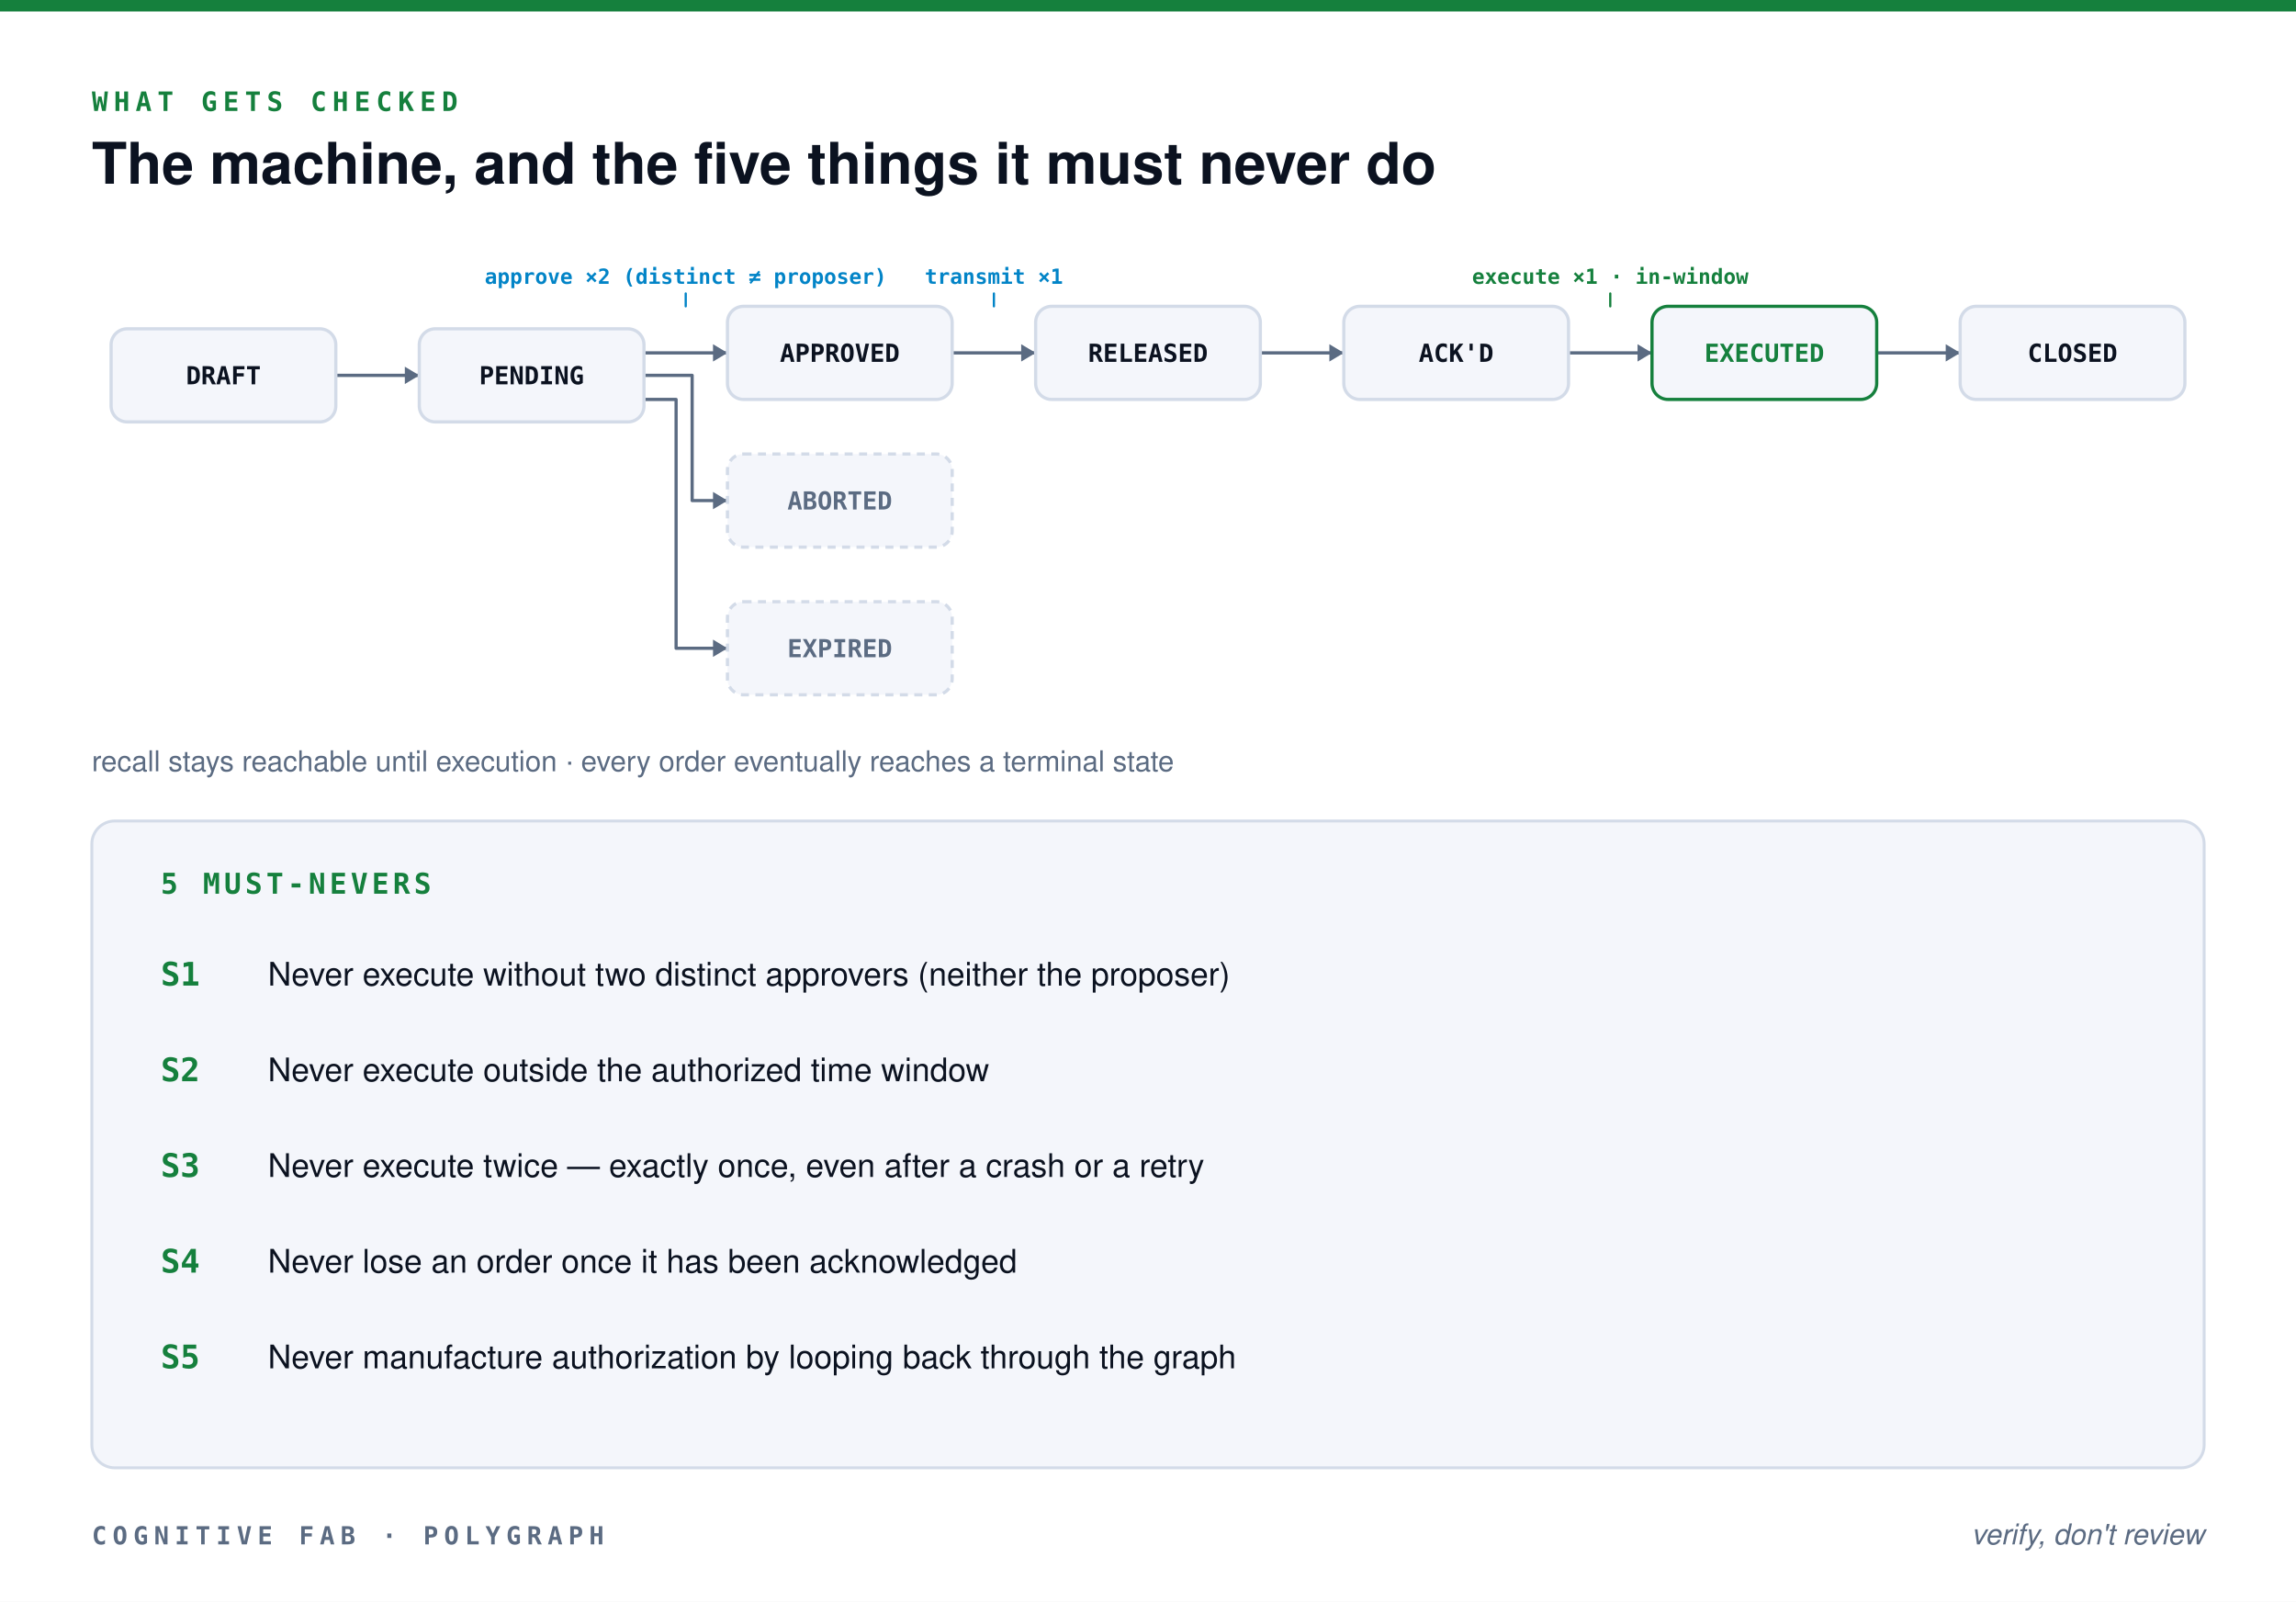
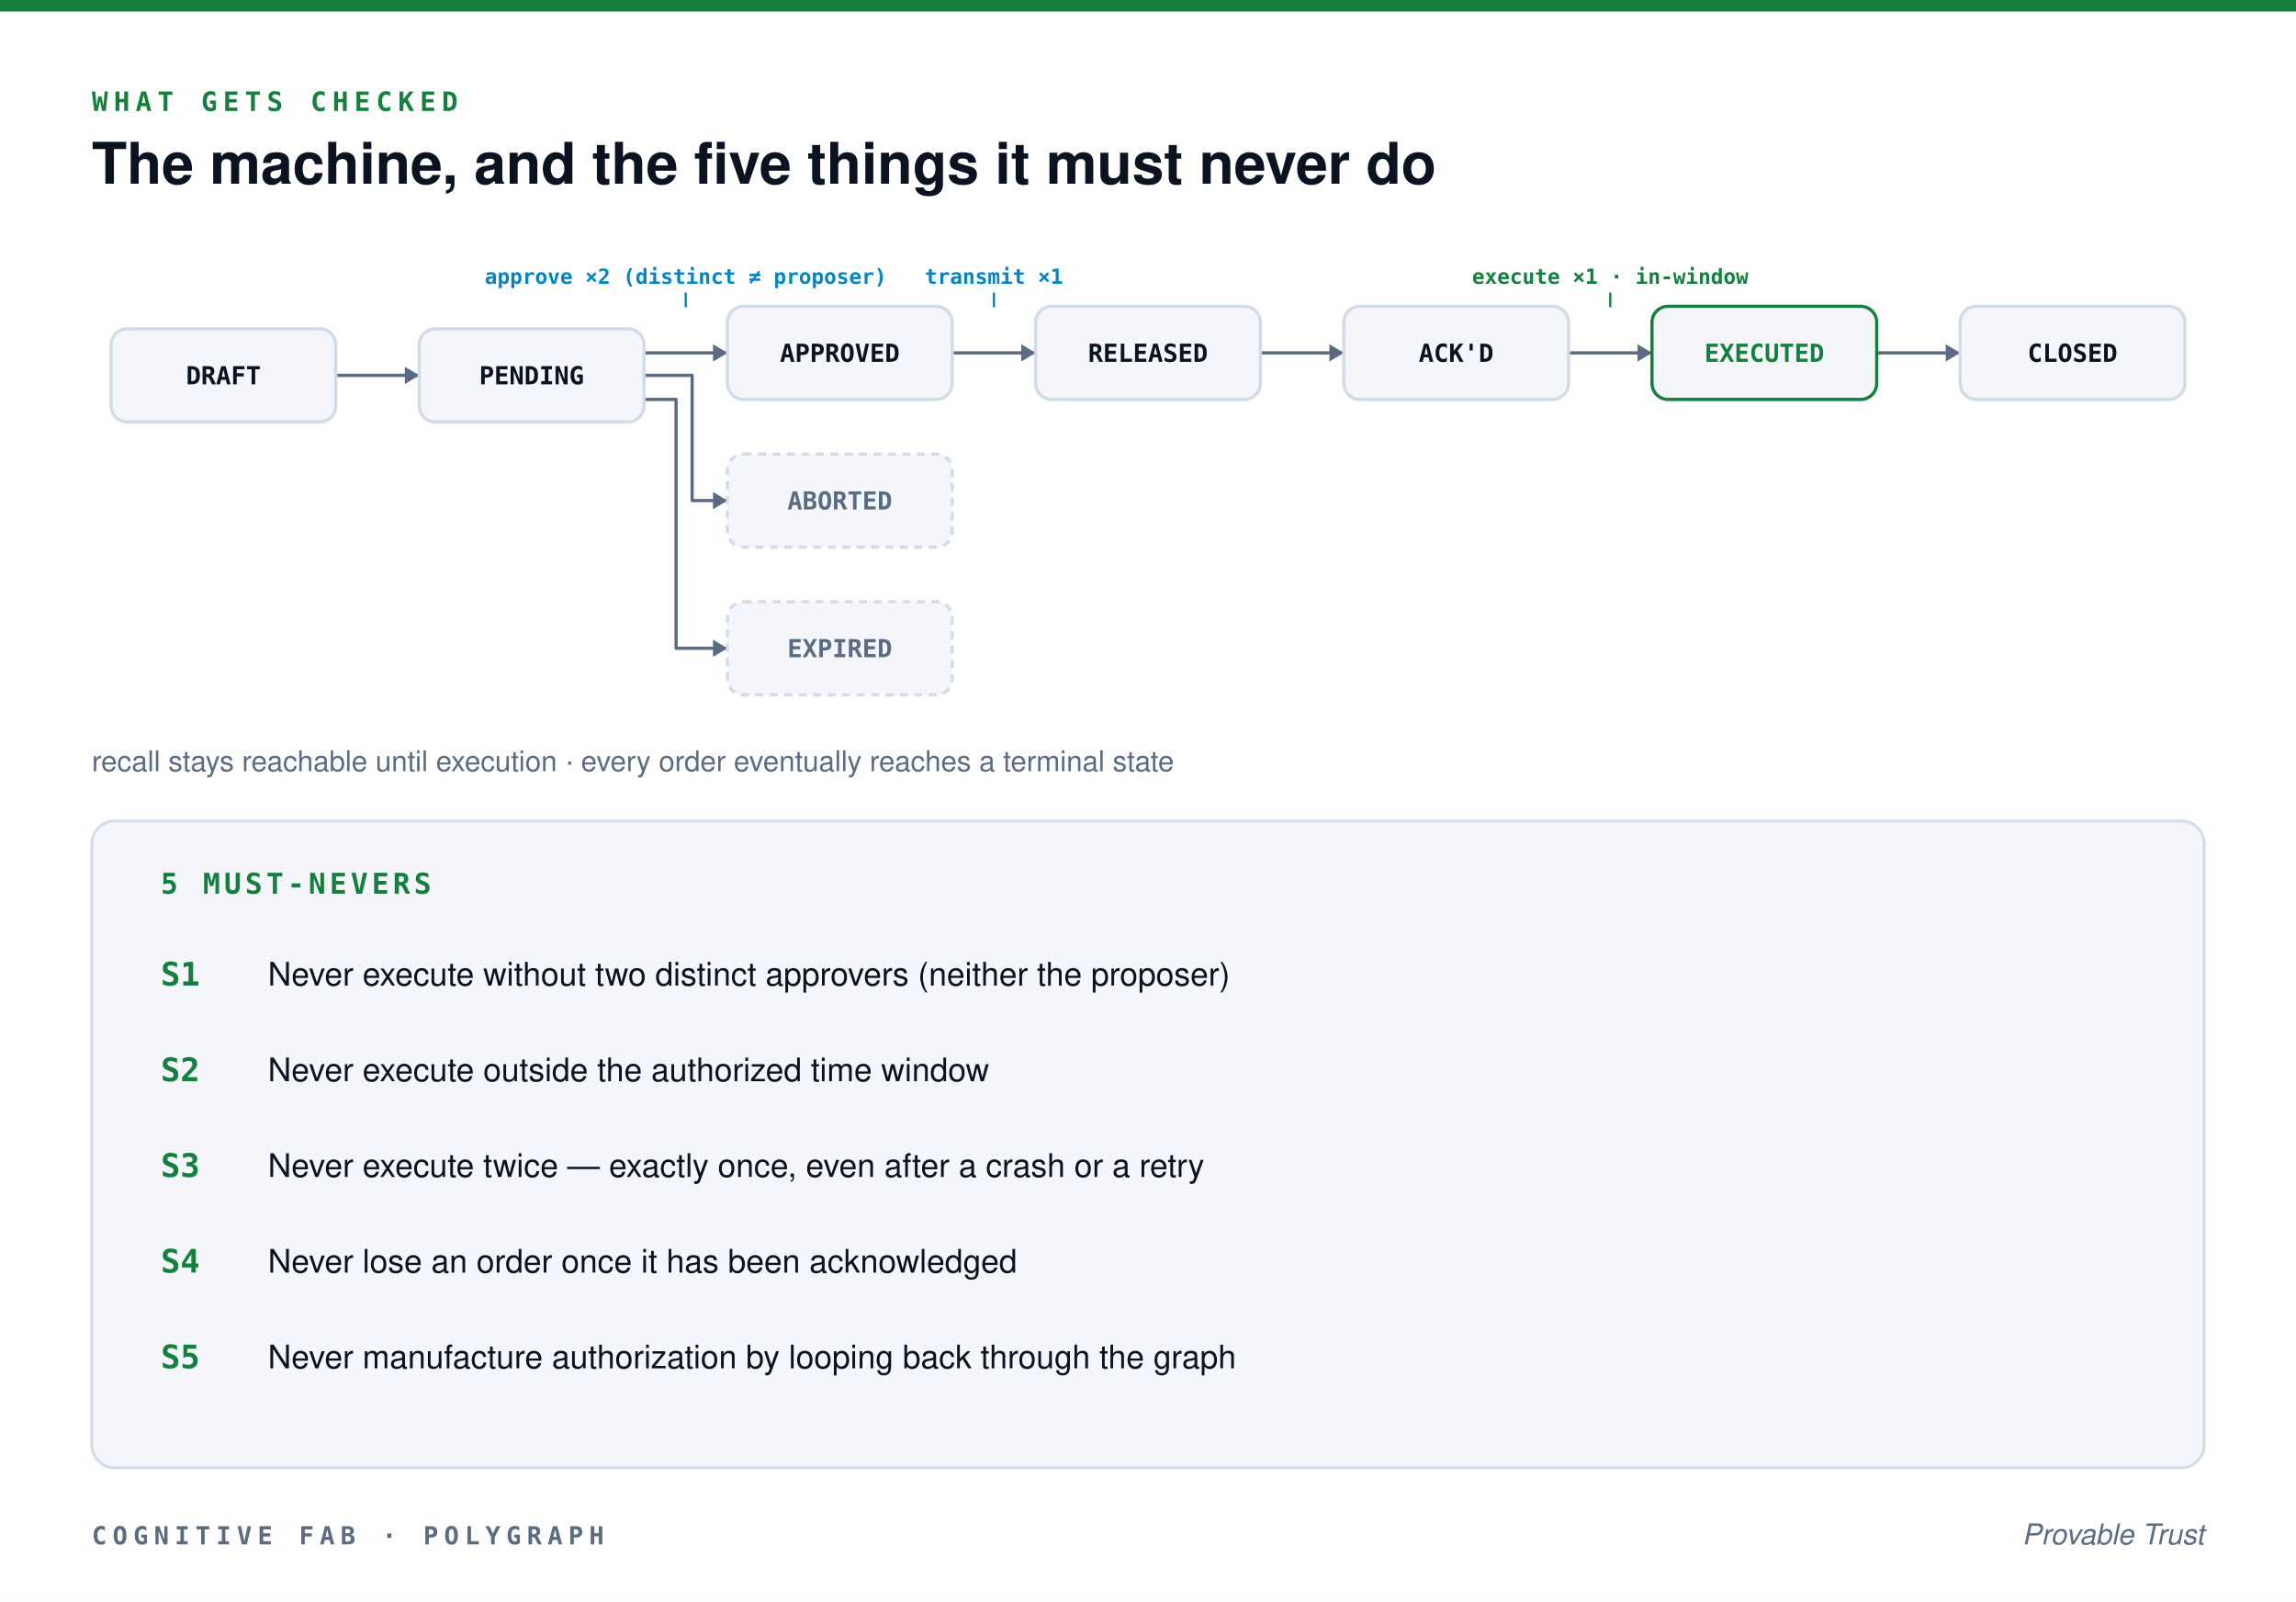
<svg xmlns="http://www.w3.org/2000/svg" width="1200" height="837" viewBox="0 0 1200 837">
  <rect width="1200" height="837" fill="#ffffff" />
  <rect x="0" y="0" width="1200" height="6" fill="#15803d" />
  <text x="48" y="58" font-family="'DejaVu Sans Mono','Courier New', monospace" font-size="14" fill="#15803d" font-weight="700" text-anchor="start" letter-spacing="3">WHAT GETS CHECKED</text>
  <text x="48" y="96" font-family="Helvetica, Arial, sans-serif" font-size="30" fill="#0b1220" font-weight="700" text-anchor="start">The machine, and the five things it must never do</text>
  <text x="48" y="807" font-family="'DejaVu Sans Mono','Courier New', monospace" font-size="13" fill="#5b6b82" font-weight="700" text-anchor="start" letter-spacing="3">COGNITIVE FAB · POLYGRAPH</text>
-   <text x="1152" y="807" font-family="Helvetica, Arial, sans-serif" font-size="15" fill="#5b6b82" font-style="italic" text-anchor="end">verify, don't review</text>
+   <text x="1152" y="807" font-family="Helvetica, Arial, sans-serif" font-size="15" fill="#5b6b82" font-style="italic" text-anchor="end">Provable Trust</text>
  <g transform="translate(48 150) scale(0.8389)">
    <path d="M152 55 L204 55" fill="none" stroke="#5b6b82" stroke-width="2" stroke-linecap="round" stroke-linejoin="round" />
    <polygon points="204,55 195,60.4 195,49.6" fill="#5b6b82" />
    <path d="M344 41 L396 41" fill="none" stroke="#5b6b82" stroke-width="2" stroke-linecap="round" stroke-linejoin="round" />
    <polygon points="396,41 387,46.4 387,35.6" fill="#5b6b82" />
    <path d="M536 41 L588 41" fill="none" stroke="#5b6b82" stroke-width="2" stroke-linecap="round" stroke-linejoin="round" />
    <polygon points="588,41 579,46.4 579,35.6" fill="#5b6b82" />
    <path d="M728 41 L780 41" fill="none" stroke="#5b6b82" stroke-width="2" stroke-linecap="round" stroke-linejoin="round" />
    <polygon points="780,41 771,46.4 771,35.6" fill="#5b6b82" />
    <path d="M920 41 L972 41" fill="none" stroke="#5b6b82" stroke-width="2" stroke-linecap="round" stroke-linejoin="round" />
    <polygon points="972,41 963,46.4 963,35.6" fill="#5b6b82" />
    <path d="M1112 41 L1164 41" fill="none" stroke="#5b6b82" stroke-width="2" stroke-linecap="round" stroke-linejoin="round" />
    <polygon points="1164,41 1155,46.4 1155,35.6" fill="#5b6b82" />
    <path d="M344 55 L374 55 L374 133 L396 133" fill="none" stroke="#5b6b82" stroke-width="2" stroke-linecap="round" stroke-linejoin="round" />
    <polygon points="396,133 387,138.4 387,127.6" fill="#5b6b82" />
    <path d="M344 70 L364 70 L364 225 L396 225" fill="none" stroke="#5b6b82" stroke-width="2" stroke-linecap="round" stroke-linejoin="round" />
    <polygon points="396,225 387,230.4 387,219.6" fill="#5b6b82" />
    <rect x="12" y="26" width="140" height="58" rx="10" fill="#f4f6fb" stroke="#d3dbe8" stroke-width="2" />
    <text x="82" y="60.58" font-family="'DejaVu Sans Mono','Courier New', monospace" font-size="15.5" fill="#0b1220" font-weight="700" text-anchor="middle">DRAFT</text>
    <rect x="204" y="26" width="140" height="58" rx="10" fill="#f4f6fb" stroke="#d3dbe8" stroke-width="2" />
    <text x="274" y="60.58" font-family="'DejaVu Sans Mono','Courier New', monospace" font-size="15.5" fill="#0b1220" font-weight="700" text-anchor="middle">PENDING</text>
    <rect x="396" y="12" width="140" height="58" rx="10" fill="#f4f6fb" stroke="#d3dbe8" stroke-width="2" />
    <text x="466" y="46.58" font-family="'DejaVu Sans Mono','Courier New', monospace" font-size="15.5" fill="#0b1220" font-weight="700" text-anchor="middle">APPROVED</text>
    <rect x="588" y="12" width="140" height="58" rx="10" fill="#f4f6fb" stroke="#d3dbe8" stroke-width="2" />
    <text x="658" y="46.58" font-family="'DejaVu Sans Mono','Courier New', monospace" font-size="15.5" fill="#0b1220" font-weight="700" text-anchor="middle">RELEASED</text>
    <rect x="780" y="12" width="140" height="58" rx="10" fill="#f4f6fb" stroke="#d3dbe8" stroke-width="2" />
    <text x="850" y="46.58" font-family="'DejaVu Sans Mono','Courier New', monospace" font-size="15.5" fill="#0b1220" font-weight="700" text-anchor="middle">ACK'D</text>
    <rect x="972" y="12" width="140" height="58" rx="10" fill="#f4f6fb" stroke="#15803d" stroke-width="2" />
    <text x="1042" y="46.58" font-family="'DejaVu Sans Mono','Courier New', monospace" font-size="15.5" fill="#15803d" font-weight="700" text-anchor="middle">EXECUTED</text>
    <rect x="1164" y="12" width="140" height="58" rx="10" fill="#f4f6fb" stroke="#d3dbe8" stroke-width="2" />
    <text x="1234" y="46.58" font-family="'DejaVu Sans Mono','Courier New', monospace" font-size="15.5" fill="#0b1220" font-weight="700" text-anchor="middle">CLOSED</text>
    <rect x="396" y="104" width="140" height="58" rx="10" fill="#f4f6fb" stroke="#d3dbe8" stroke-width="2" stroke-dasharray="5 4" />
    <text x="466" y="138.58" font-family="'DejaVu Sans Mono','Courier New', monospace" font-size="15.5" fill="#5b6b82" font-weight="700" text-anchor="middle">ABORTED</text>
    <rect x="396" y="196" width="140" height="58" rx="10" fill="#f4f6fb" stroke="#d3dbe8" stroke-width="2" stroke-dasharray="5 4" />
    <text x="466" y="230.58" font-family="'DejaVu Sans Mono','Courier New', monospace" font-size="15.5" fill="#5b6b82" font-weight="700" text-anchor="middle">EXPIRED</text>
    <line x1="370" y1="4" x2="370" y2="12" stroke="#0284c7" stroke-width="1.4" stroke-linecap="round" />
    <text x="370" y="-2" font-family="'DejaVu Sans Mono','Courier New', monospace" font-size="13" fill="#0284c7" font-weight="700" text-anchor="middle">approve ×2 (distinct ≠ proposer)</text>
    <line x1="562" y1="4" x2="562" y2="12" stroke="#0284c7" stroke-width="1.4" stroke-linecap="round" />
    <text x="562" y="-2" font-family="'DejaVu Sans Mono','Courier New', monospace" font-size="13" fill="#0284c7" font-weight="700" text-anchor="middle">transmit ×1</text>
    <line x1="946" y1="4" x2="946" y2="12" stroke="#15803d" stroke-width="1.4" stroke-linecap="round" />
    <text x="946" y="-2" font-family="'DejaVu Sans Mono','Courier New', monospace" font-size="13" fill="#15803d" font-weight="700" text-anchor="middle">execute ×1 · in-window</text>
  </g>
  <text x="48" y="403" font-family="Helvetica, Arial, sans-serif" font-size="15" fill="#5b6b82" font-weight="400" text-anchor="start">recall stays reachable until execution  ·  every order eventually reaches a terminal state</text>
  <rect x="48" y="429" width="1104" height="338" rx="12" fill="#f4f6fb" stroke="#d3dbe8" stroke-width="1.5" />
  <text x="84" y="467" font-family="'DejaVu Sans Mono','Courier New', monospace" font-size="15" fill="#15803d" font-weight="700" text-anchor="start" letter-spacing="2">5 MUST-NEVERS</text>
  <text x="84" y="515" font-family="'DejaVu Sans Mono','Courier New', monospace" font-size="17" fill="#15803d" font-weight="700" text-anchor="start">S1</text>
  <text x="140" y="515" font-family="Helvetica, Arial, sans-serif" font-size="17" fill="#0b1220" font-weight="400" text-anchor="start">Never execute without two distinct approvers (neither the proposer)</text>
  <text x="84" y="565" font-family="'DejaVu Sans Mono','Courier New', monospace" font-size="17" fill="#15803d" font-weight="700" text-anchor="start">S2</text>
  <text x="140" y="565" font-family="Helvetica, Arial, sans-serif" font-size="17" fill="#0b1220" font-weight="400" text-anchor="start">Never execute outside the authorized time window</text>
  <text x="84" y="615" font-family="'DejaVu Sans Mono','Courier New', monospace" font-size="17" fill="#15803d" font-weight="700" text-anchor="start">S3</text>
  <text x="140" y="615" font-family="Helvetica, Arial, sans-serif" font-size="17" fill="#0b1220" font-weight="400" text-anchor="start">Never execute twice — exactly once, even after a crash or a retry</text>
  <text x="84" y="665" font-family="'DejaVu Sans Mono','Courier New', monospace" font-size="17" fill="#15803d" font-weight="700" text-anchor="start">S4</text>
  <text x="140" y="665" font-family="Helvetica, Arial, sans-serif" font-size="17" fill="#0b1220" font-weight="400" text-anchor="start">Never lose an order once it has been acknowledged</text>
  <text x="84" y="715" font-family="'DejaVu Sans Mono','Courier New', monospace" font-size="17" fill="#15803d" font-weight="700" text-anchor="start">S5</text>
  <text x="140" y="715" font-family="Helvetica, Arial, sans-serif" font-size="17" fill="#0b1220" font-weight="400" text-anchor="start">Never manufacture authorization by looping back through the graph</text>
</svg>
